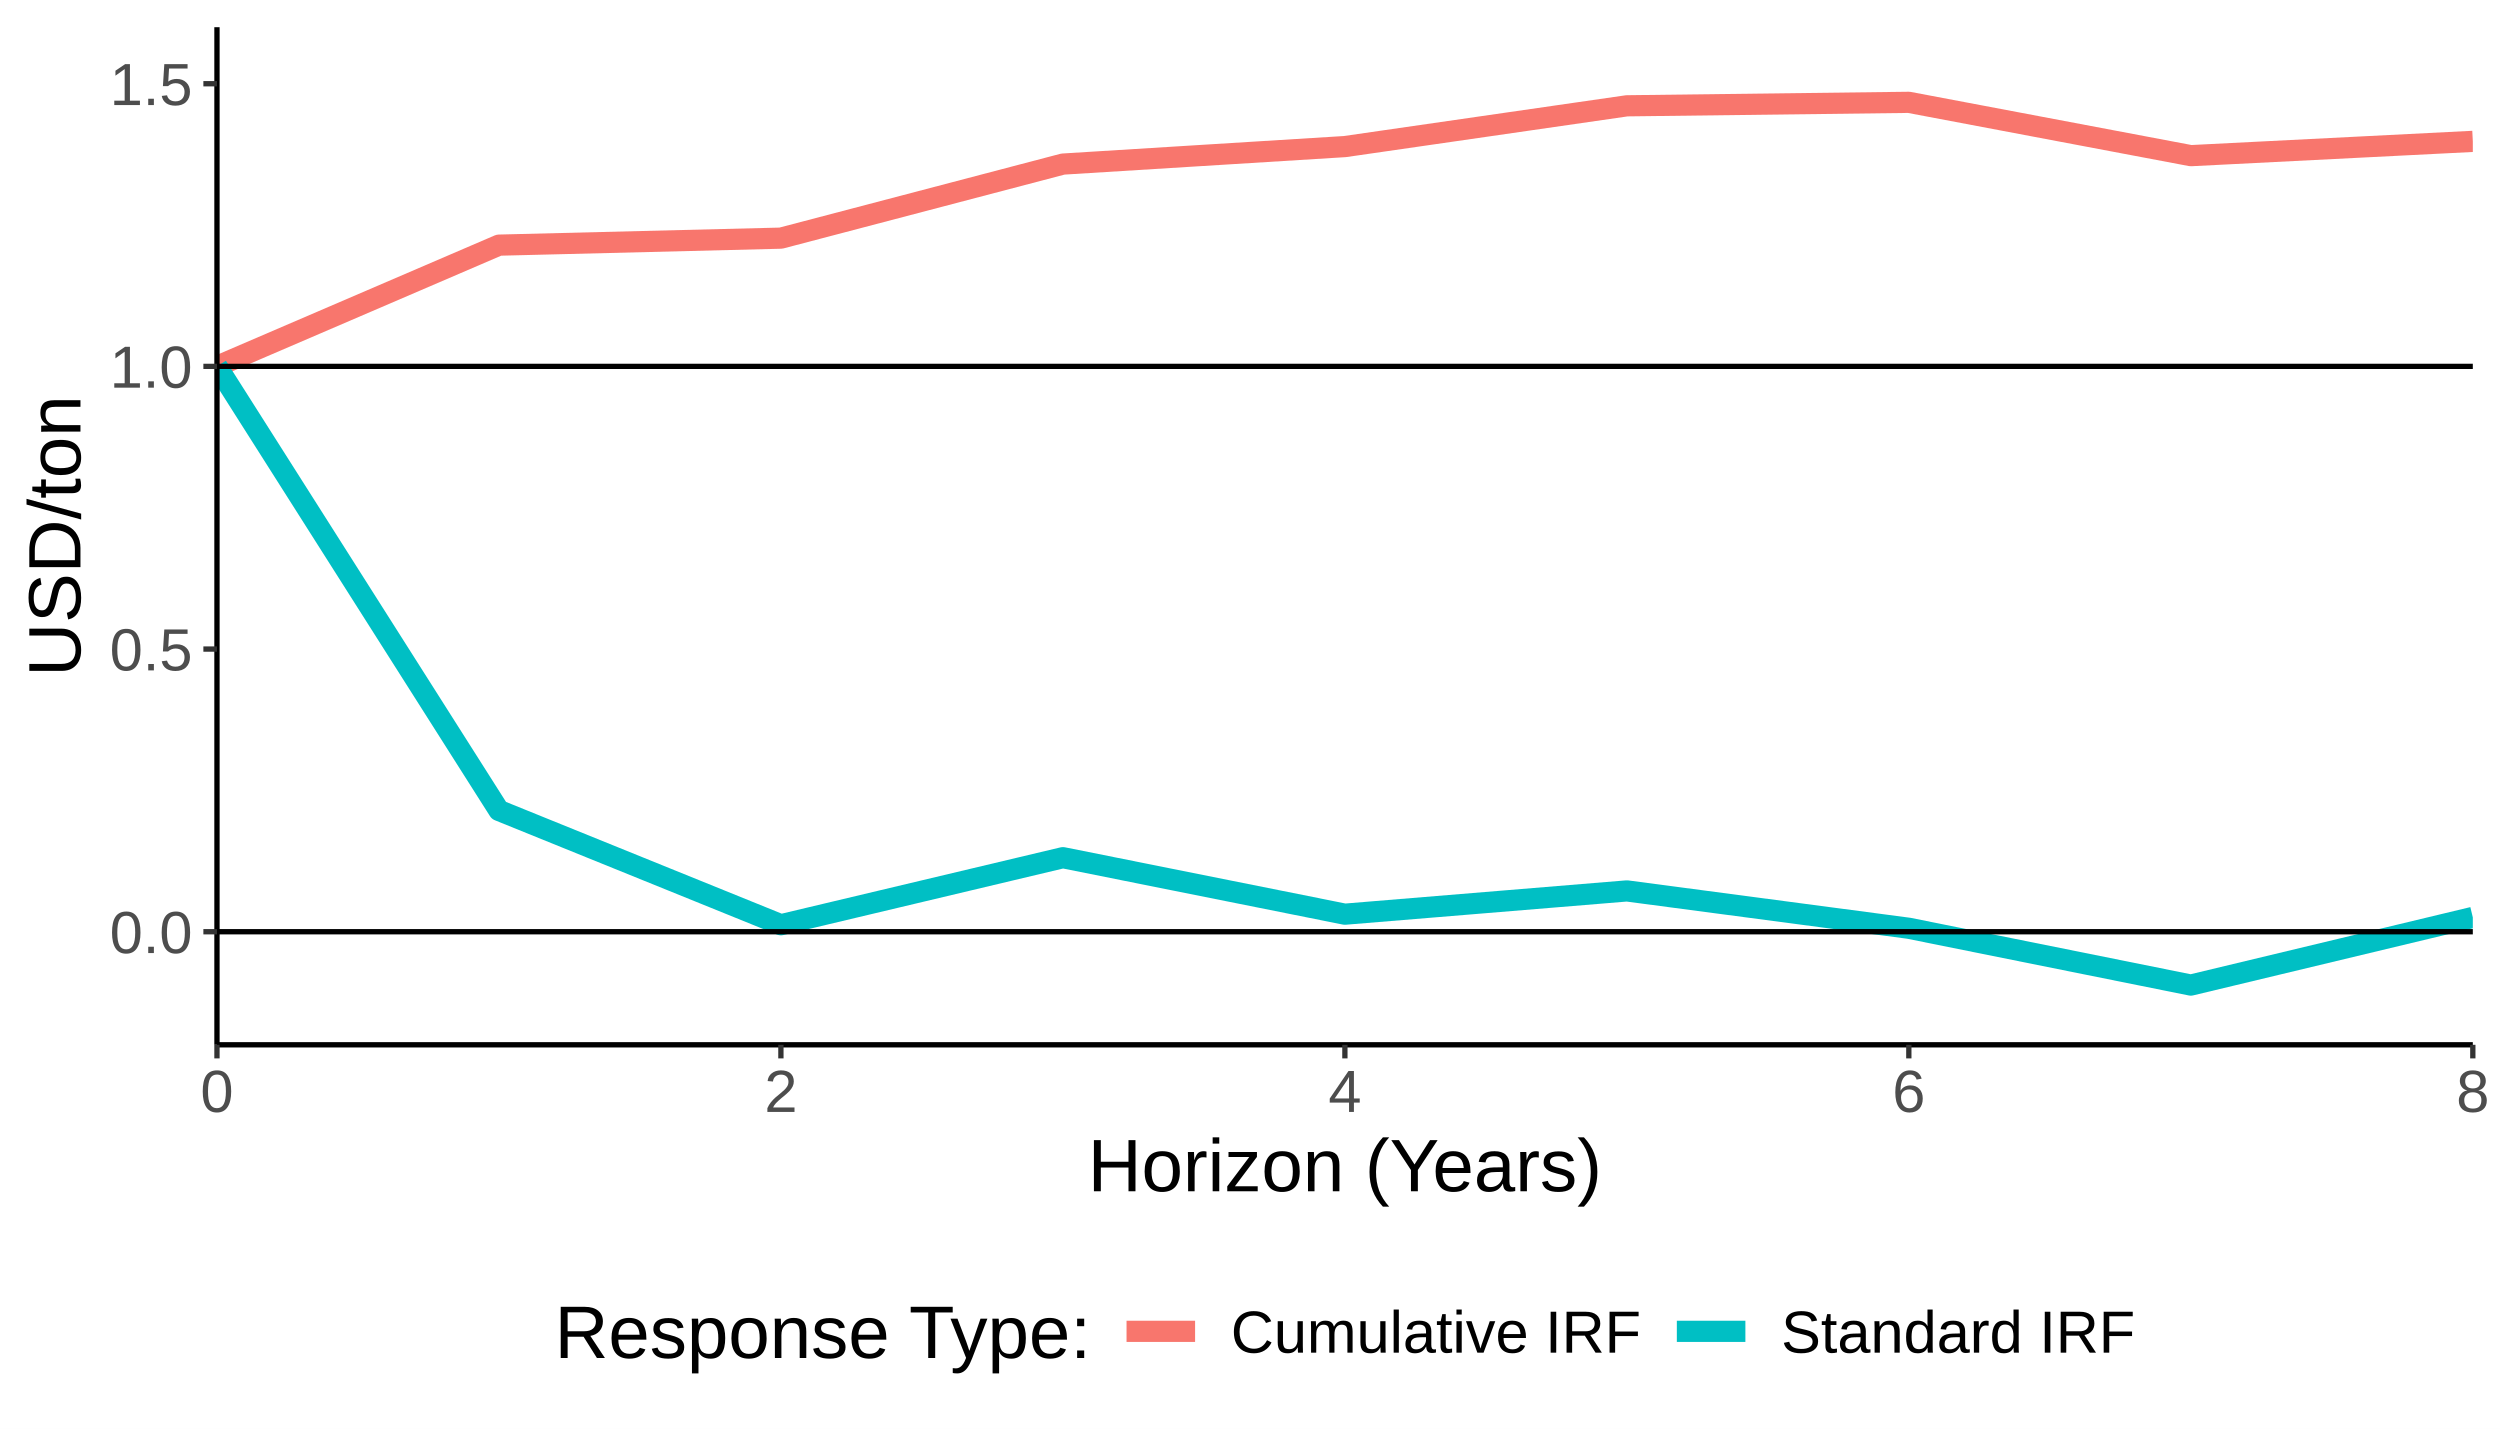
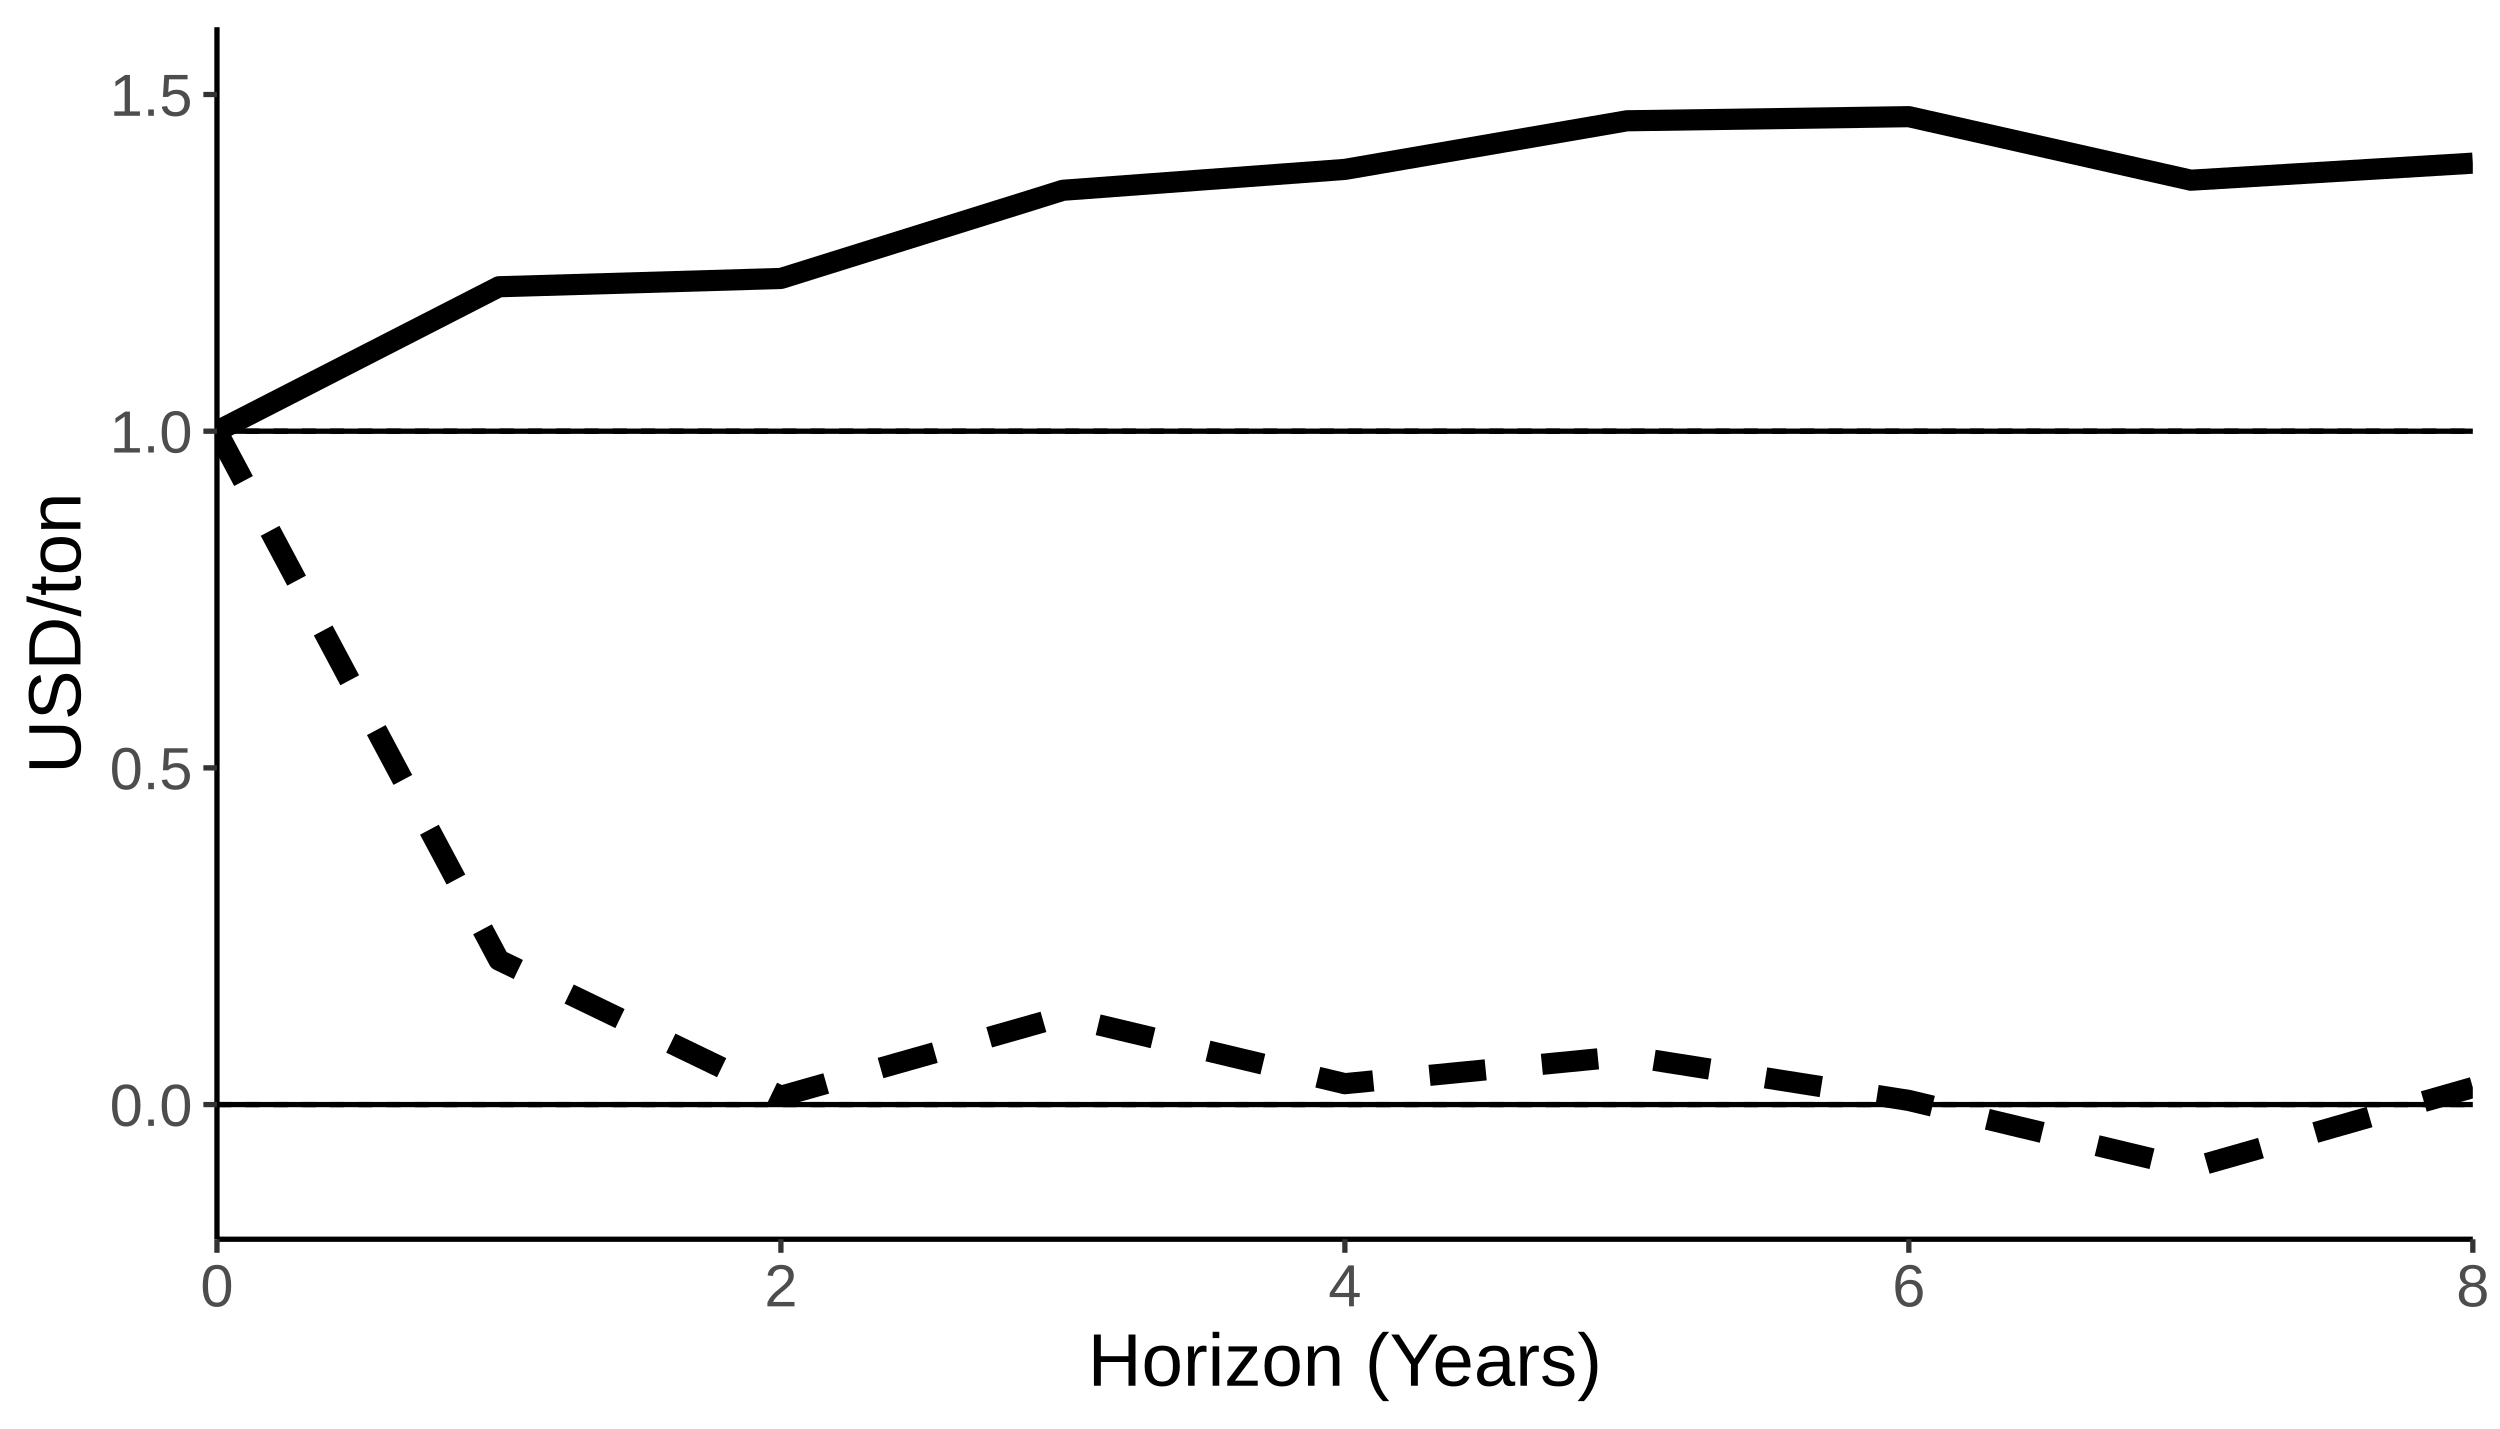
<svg xmlns="http://www.w3.org/2000/svg" class="svglite" width="504.00pt" height="288.00pt" viewBox="0 0 504.00 288.00">
  <defs>
    <style type="text/css">
    .svglite line, .svglite polyline, .svglite polygon, .svglite path, .svglite rect, .svglite circle {
      fill: none;
      stroke: #000000;
      stroke-linecap: round;
      stroke-linejoin: round;
      stroke-miterlimit: 10.00;
    }
    .svglite text {
      white-space: pre;
    }
  </style>
  </defs>
  <rect width="100%" height="100%" style="stroke: none; fill: #FFFFFF;" />
  <defs>
    <clipPath id="cpMC4wMHw1MDQuMDB8MC4wMHwyODguMDA=">
      <rect x="0.00" y="0.00" width="504.00" height="288.00" />
    </clipPath>
  </defs>
  <g clip-path="url(#cpMC4wMHw1MDQuMDB8MC4wMHwyODguMDA=)">
    <rect x="0.00" y="0.00" width="504.00" height="288.00" style="stroke-width: 1.07; stroke: #FFFFFF; fill: #FFFFFF;" />
  </g>
  <defs>
-     <clipPath id="cpNDMuNzR8NDk4LjUyfDUuNDh8MjEwLjYz">
-       <rect x="43.74" y="5.48" width="454.78" height="205.15" />
+     <clipPath id="cpNDMuNzR8NDk4LjUyfDUuNDh8MjQ5Ljgz">
+       <rect x="43.74" y="5.48" width="454.78" height="244.35" />
    </clipPath>
  </defs>
-   <g clip-path="url(#cpNDMuNzR8NDk4LjUyfDUuNDh8MjEwLjYz)">
-     <rect x="43.74" y="5.48" width="454.78" height="205.15" style="stroke-width: 1.07; stroke: none; fill: #FFFFFF;" />
-     <polyline points="43.74,73.86 100.58,49.42 157.43,48.01 214.28,33.08 271.13,29.55 327.98,21.33 384.82,20.63 441.67,31.38 498.52,28.50 " style="stroke-width: 4.27; stroke: #F8766D; stroke-linecap: butt;" />
-     <polyline points="43.74,73.86 100.58,163.39 157.43,186.43 214.28,172.91 271.13,184.30 327.98,179.61 384.82,187.14 441.67,198.59 498.52,184.95 " style="stroke-width: 4.27; stroke: #00BFC4; stroke-linecap: butt;" />
-     <polyline points="43.74,73.86 43.74,73.86 100.58,73.86 100.58,73.86 157.43,73.86 157.43,73.86 214.28,73.86 214.28,73.86 271.13,73.86 271.13,73.86 327.98,73.86 327.98,73.86 384.82,73.86 384.82,73.86 441.67,73.86 441.67,73.86 498.52,73.86 498.52,73.86 " style="stroke-width: 1.07; stroke-linecap: butt;" />
-     <polyline points="43.74,187.84 43.74,187.84 100.58,187.84 100.58,187.84 157.43,187.84 157.43,187.84 214.28,187.84 214.28,187.84 271.13,187.84 271.13,187.84 327.98,187.84 327.98,187.84 384.82,187.84 384.82,187.84 441.67,187.84 441.67,187.84 498.52,187.84 498.52,187.84 " style="stroke-width: 1.07; stroke-linecap: butt;" />
+   <g clip-path="url(#cpNDMuNzR8NDk4LjUyfDUuNDh8MjQ5Ljgz)">
+     <rect x="43.74" y="5.48" width="454.78" height="244.35" style="stroke-width: 1.07; stroke: none; fill: #FFFFFF;" />
+     <polyline points="43.74,86.93 100.58,57.81 157.43,56.14 214.28,38.36 271.13,34.15 327.98,24.35 384.82,23.52 441.67,36.33 498.52,32.89 " style="stroke-width: 4.27; stroke-linecap: butt;" />
+     <polyline points="43.74,86.93 100.58,193.56 157.43,221.01 214.28,204.90 271.13,218.47 327.98,212.89 384.82,221.85 441.67,235.49 498.52,219.24 " style="stroke-width: 4.27; stroke-dasharray: 11.38,11.38; stroke-linecap: butt;" />
+     <polyline points="43.74,86.93 100.58,86.93 157.43,86.93 214.28,86.93 271.13,86.93 327.98,86.93 384.82,86.93 441.67,86.93 498.52,86.93 " style="stroke-width: 1.07; stroke-linecap: butt;" />
+     <polyline points="43.74,86.93 100.58,86.93 157.43,86.93 214.28,86.93 271.13,86.93 327.98,86.93 384.82,86.93 441.67,86.93 498.52,86.93 " style="stroke-width: 1.07; stroke-dasharray: 2.85,2.85; stroke-linecap: butt;" />
+     <polyline points="43.74,222.68 100.58,222.68 157.43,222.68 214.28,222.68 271.13,222.68 327.98,222.68 384.82,222.68 441.67,222.68 498.52,222.68 " style="stroke-width: 1.07; stroke-linecap: butt;" />
+     <polyline points="43.74,222.68 100.58,222.68 157.43,222.68 214.28,222.68 271.13,222.68 327.98,222.68 384.82,222.68 441.67,222.68 498.52,222.68 " style="stroke-width: 1.07; stroke-dasharray: 2.85,2.85; stroke-linecap: butt;" />
  </g>
  <g clip-path="url(#cpMC4wMHw1MDQuMDB8MC4wMHwyODguMDA=)">
-     <polyline points="43.74,210.63 43.74,5.48 " style="stroke-width: 1.07; stroke-linecap: butt;" />
-     <text x="38.80" y="192.14" text-anchor="end" style="font-size: 12.00px;fill: #4D4D4D; font-family: &quot;Arial&quot;;" textLength="16.68px" lengthAdjust="spacingAndGlyphs">0.0</text>
-     <text x="38.80" y="135.15" text-anchor="end" style="font-size: 12.00px;fill: #4D4D4D; font-family: &quot;Arial&quot;;" textLength="16.68px" lengthAdjust="spacingAndGlyphs">0.5</text>
-     <text x="38.80" y="78.16" text-anchor="end" style="font-size: 12.00px;fill: #4D4D4D; font-family: &quot;Arial&quot;;" textLength="16.68px" lengthAdjust="spacingAndGlyphs">1.0</text>
-     <text x="38.80" y="21.18" text-anchor="end" style="font-size: 12.00px;fill: #4D4D4D; font-family: &quot;Arial&quot;;" textLength="16.68px" lengthAdjust="spacingAndGlyphs">1.5</text>
-     <polyline points="41.00,187.84 43.74,187.84 " style="stroke-width: 1.07; stroke: #333333; stroke-linecap: butt;" />
-     <polyline points="41.00,130.85 43.74,130.85 " style="stroke-width: 1.07; stroke: #333333; stroke-linecap: butt;" />
-     <polyline points="41.00,73.86 43.74,73.86 " style="stroke-width: 1.07; stroke: #333333; stroke-linecap: butt;" />
-     <polyline points="41.00,16.88 43.74,16.88 " style="stroke-width: 1.07; stroke: #333333; stroke-linecap: butt;" />
-     <polyline points="43.74,210.63 498.52,210.63 " style="stroke-width: 1.07; stroke-linecap: butt;" />
-     <polyline points="43.74,213.37 43.74,210.63 " style="stroke-width: 1.07; stroke: #333333; stroke-linecap: butt;" />
-     <polyline points="157.43,213.37 157.43,210.63 " style="stroke-width: 1.07; stroke: #333333; stroke-linecap: butt;" />
-     <polyline points="271.13,213.37 271.13,210.63 " style="stroke-width: 1.07; stroke: #333333; stroke-linecap: butt;" />
-     <polyline points="384.82,213.37 384.82,210.63 " style="stroke-width: 1.07; stroke: #333333; stroke-linecap: butt;" />
-     <polyline points="498.52,213.37 498.52,210.63 " style="stroke-width: 1.07; stroke: #333333; stroke-linecap: butt;" />
-     <text x="43.74" y="224.16" text-anchor="middle" style="font-size: 12.00px;fill: #4D4D4D; font-family: &quot;Arial&quot;;" textLength="6.67px" lengthAdjust="spacingAndGlyphs">0</text>
-     <text x="157.43" y="224.16" text-anchor="middle" style="font-size: 12.00px;fill: #4D4D4D; font-family: &quot;Arial&quot;;" textLength="6.67px" lengthAdjust="spacingAndGlyphs">2</text>
-     <text x="271.13" y="224.16" text-anchor="middle" style="font-size: 12.00px;fill: #4D4D4D; font-family: &quot;Arial&quot;;" textLength="6.67px" lengthAdjust="spacingAndGlyphs">4</text>
-     <text x="384.82" y="224.16" text-anchor="middle" style="font-size: 12.00px;fill: #4D4D4D; font-family: &quot;Arial&quot;;" textLength="6.67px" lengthAdjust="spacingAndGlyphs">6</text>
-     <text x="498.52" y="224.16" text-anchor="middle" style="font-size: 12.00px;fill: #4D4D4D; font-family: &quot;Arial&quot;;" textLength="6.67px" lengthAdjust="spacingAndGlyphs">8</text>
-     <text x="271.13" y="240.16" text-anchor="middle" style="font-size: 15.00px; font-family: &quot;Arial&quot;;" textLength="103.64px" lengthAdjust="spacingAndGlyphs">Horizon (Years)</text>
-     <text transform="translate(16.22,108.06) rotate(-90)" text-anchor="middle" style="font-size: 15.00px; font-family: &quot;Arial&quot;;" textLength="56.67px" lengthAdjust="spacingAndGlyphs">USD/ton</text>
-     <rect x="106.33" y="254.28" width="329.60" height="28.24" style="stroke-width: 1.07; stroke: none; fill: #FFFFFF;" />
-     <text x="111.81" y="273.77" style="font-size: 15.00px; font-family: &quot;Arial&quot;;" textLength="108.09px" lengthAdjust="spacingAndGlyphs">Response Type:</text>
-     <rect x="225.38" y="259.76" width="17.28" height="17.28" style="stroke-width: 1.07; stroke: none; fill: #FFFFFF;" />
-     <line x1="227.11" y1="268.40" x2="240.93" y2="268.40" style="stroke-width: 4.27; stroke: #F8766D; stroke-linecap: butt;" />
-     <rect x="336.32" y="259.76" width="17.28" height="17.28" style="stroke-width: 1.07; stroke: none; fill: #FFFFFF;" />
-     <line x1="338.05" y1="268.40" x2="351.87" y2="268.40" style="stroke-width: 4.27; stroke: #00BFC4; stroke-linecap: butt;" />
-     <text x="248.14" y="272.70" style="font-size: 12.00px; font-family: &quot;Arial&quot;;" textLength="82.70px" lengthAdjust="spacingAndGlyphs">Cumulative IRF</text>
-     <text x="359.08" y="272.70" style="font-size: 12.00px; font-family: &quot;Arial&quot;;" textLength="71.37px" lengthAdjust="spacingAndGlyphs">Standard IRF</text>
+     <polyline points="43.74,249.83 43.74,5.48 " style="stroke-width: 1.07; stroke-linecap: butt;" />
+     <text x="38.80" y="226.98" text-anchor="end" style="font-size: 12.00px;fill: #4D4D4D; font-family: &quot;Arial&quot;;" textLength="16.68px" lengthAdjust="spacingAndGlyphs">0.0</text>
+     <text x="38.80" y="159.10" text-anchor="end" style="font-size: 12.00px;fill: #4D4D4D; font-family: &quot;Arial&quot;;" textLength="16.68px" lengthAdjust="spacingAndGlyphs">0.5</text>
+     <text x="38.80" y="91.23" text-anchor="end" style="font-size: 12.00px;fill: #4D4D4D; font-family: &quot;Arial&quot;;" textLength="16.68px" lengthAdjust="spacingAndGlyphs">1.0</text>
+     <text x="38.80" y="23.35" text-anchor="end" style="font-size: 12.00px;fill: #4D4D4D; font-family: &quot;Arial&quot;;" textLength="16.68px" lengthAdjust="spacingAndGlyphs">1.5</text>
+     <polyline points="41.00,222.68 43.74,222.68 " style="stroke-width: 1.07; stroke: #333333; stroke-linecap: butt;" />
+     <polyline points="41.00,154.80 43.74,154.80 " style="stroke-width: 1.07; stroke: #333333; stroke-linecap: butt;" />
+     <polyline points="41.00,86.93 43.74,86.93 " style="stroke-width: 1.07; stroke: #333333; stroke-linecap: butt;" />
+     <polyline points="41.00,19.05 43.74,19.05 " style="stroke-width: 1.07; stroke: #333333; stroke-linecap: butt;" />
+     <polyline points="43.74,249.83 498.52,249.83 " style="stroke-width: 1.07; stroke-linecap: butt;" />
+     <polyline points="43.74,252.57 43.74,249.83 " style="stroke-width: 1.07; stroke: #333333; stroke-linecap: butt;" />
+     <polyline points="157.43,252.57 157.43,249.83 " style="stroke-width: 1.07; stroke: #333333; stroke-linecap: butt;" />
+     <polyline points="271.13,252.57 271.13,249.83 " style="stroke-width: 1.07; stroke: #333333; stroke-linecap: butt;" />
+     <polyline points="384.82,252.57 384.82,249.83 " style="stroke-width: 1.07; stroke: #333333; stroke-linecap: butt;" />
+     <polyline points="498.52,252.57 498.52,249.83 " style="stroke-width: 1.07; stroke: #333333; stroke-linecap: butt;" />
+     <text x="43.74" y="263.36" text-anchor="middle" style="font-size: 12.00px;fill: #4D4D4D; font-family: &quot;Arial&quot;;" textLength="6.67px" lengthAdjust="spacingAndGlyphs">0</text>
+     <text x="157.43" y="263.36" text-anchor="middle" style="font-size: 12.00px;fill: #4D4D4D; font-family: &quot;Arial&quot;;" textLength="6.67px" lengthAdjust="spacingAndGlyphs">2</text>
+     <text x="271.13" y="263.36" text-anchor="middle" style="font-size: 12.00px;fill: #4D4D4D; font-family: &quot;Arial&quot;;" textLength="6.67px" lengthAdjust="spacingAndGlyphs">4</text>
+     <text x="384.82" y="263.36" text-anchor="middle" style="font-size: 12.00px;fill: #4D4D4D; font-family: &quot;Arial&quot;;" textLength="6.67px" lengthAdjust="spacingAndGlyphs">6</text>
+     <text x="498.52" y="263.36" text-anchor="middle" style="font-size: 12.00px;fill: #4D4D4D; font-family: &quot;Arial&quot;;" textLength="6.67px" lengthAdjust="spacingAndGlyphs">8</text>
+     <text x="271.13" y="279.36" text-anchor="middle" style="font-size: 15.00px; font-family: &quot;Arial&quot;;" textLength="103.64px" lengthAdjust="spacingAndGlyphs">Horizon (Years)</text>
+     <text transform="translate(16.22,127.65) rotate(-90)" text-anchor="middle" style="font-size: 15.00px; font-family: &quot;Arial&quot;;" textLength="56.67px" lengthAdjust="spacingAndGlyphs">USD/ton</text>
  </g>
</svg>
